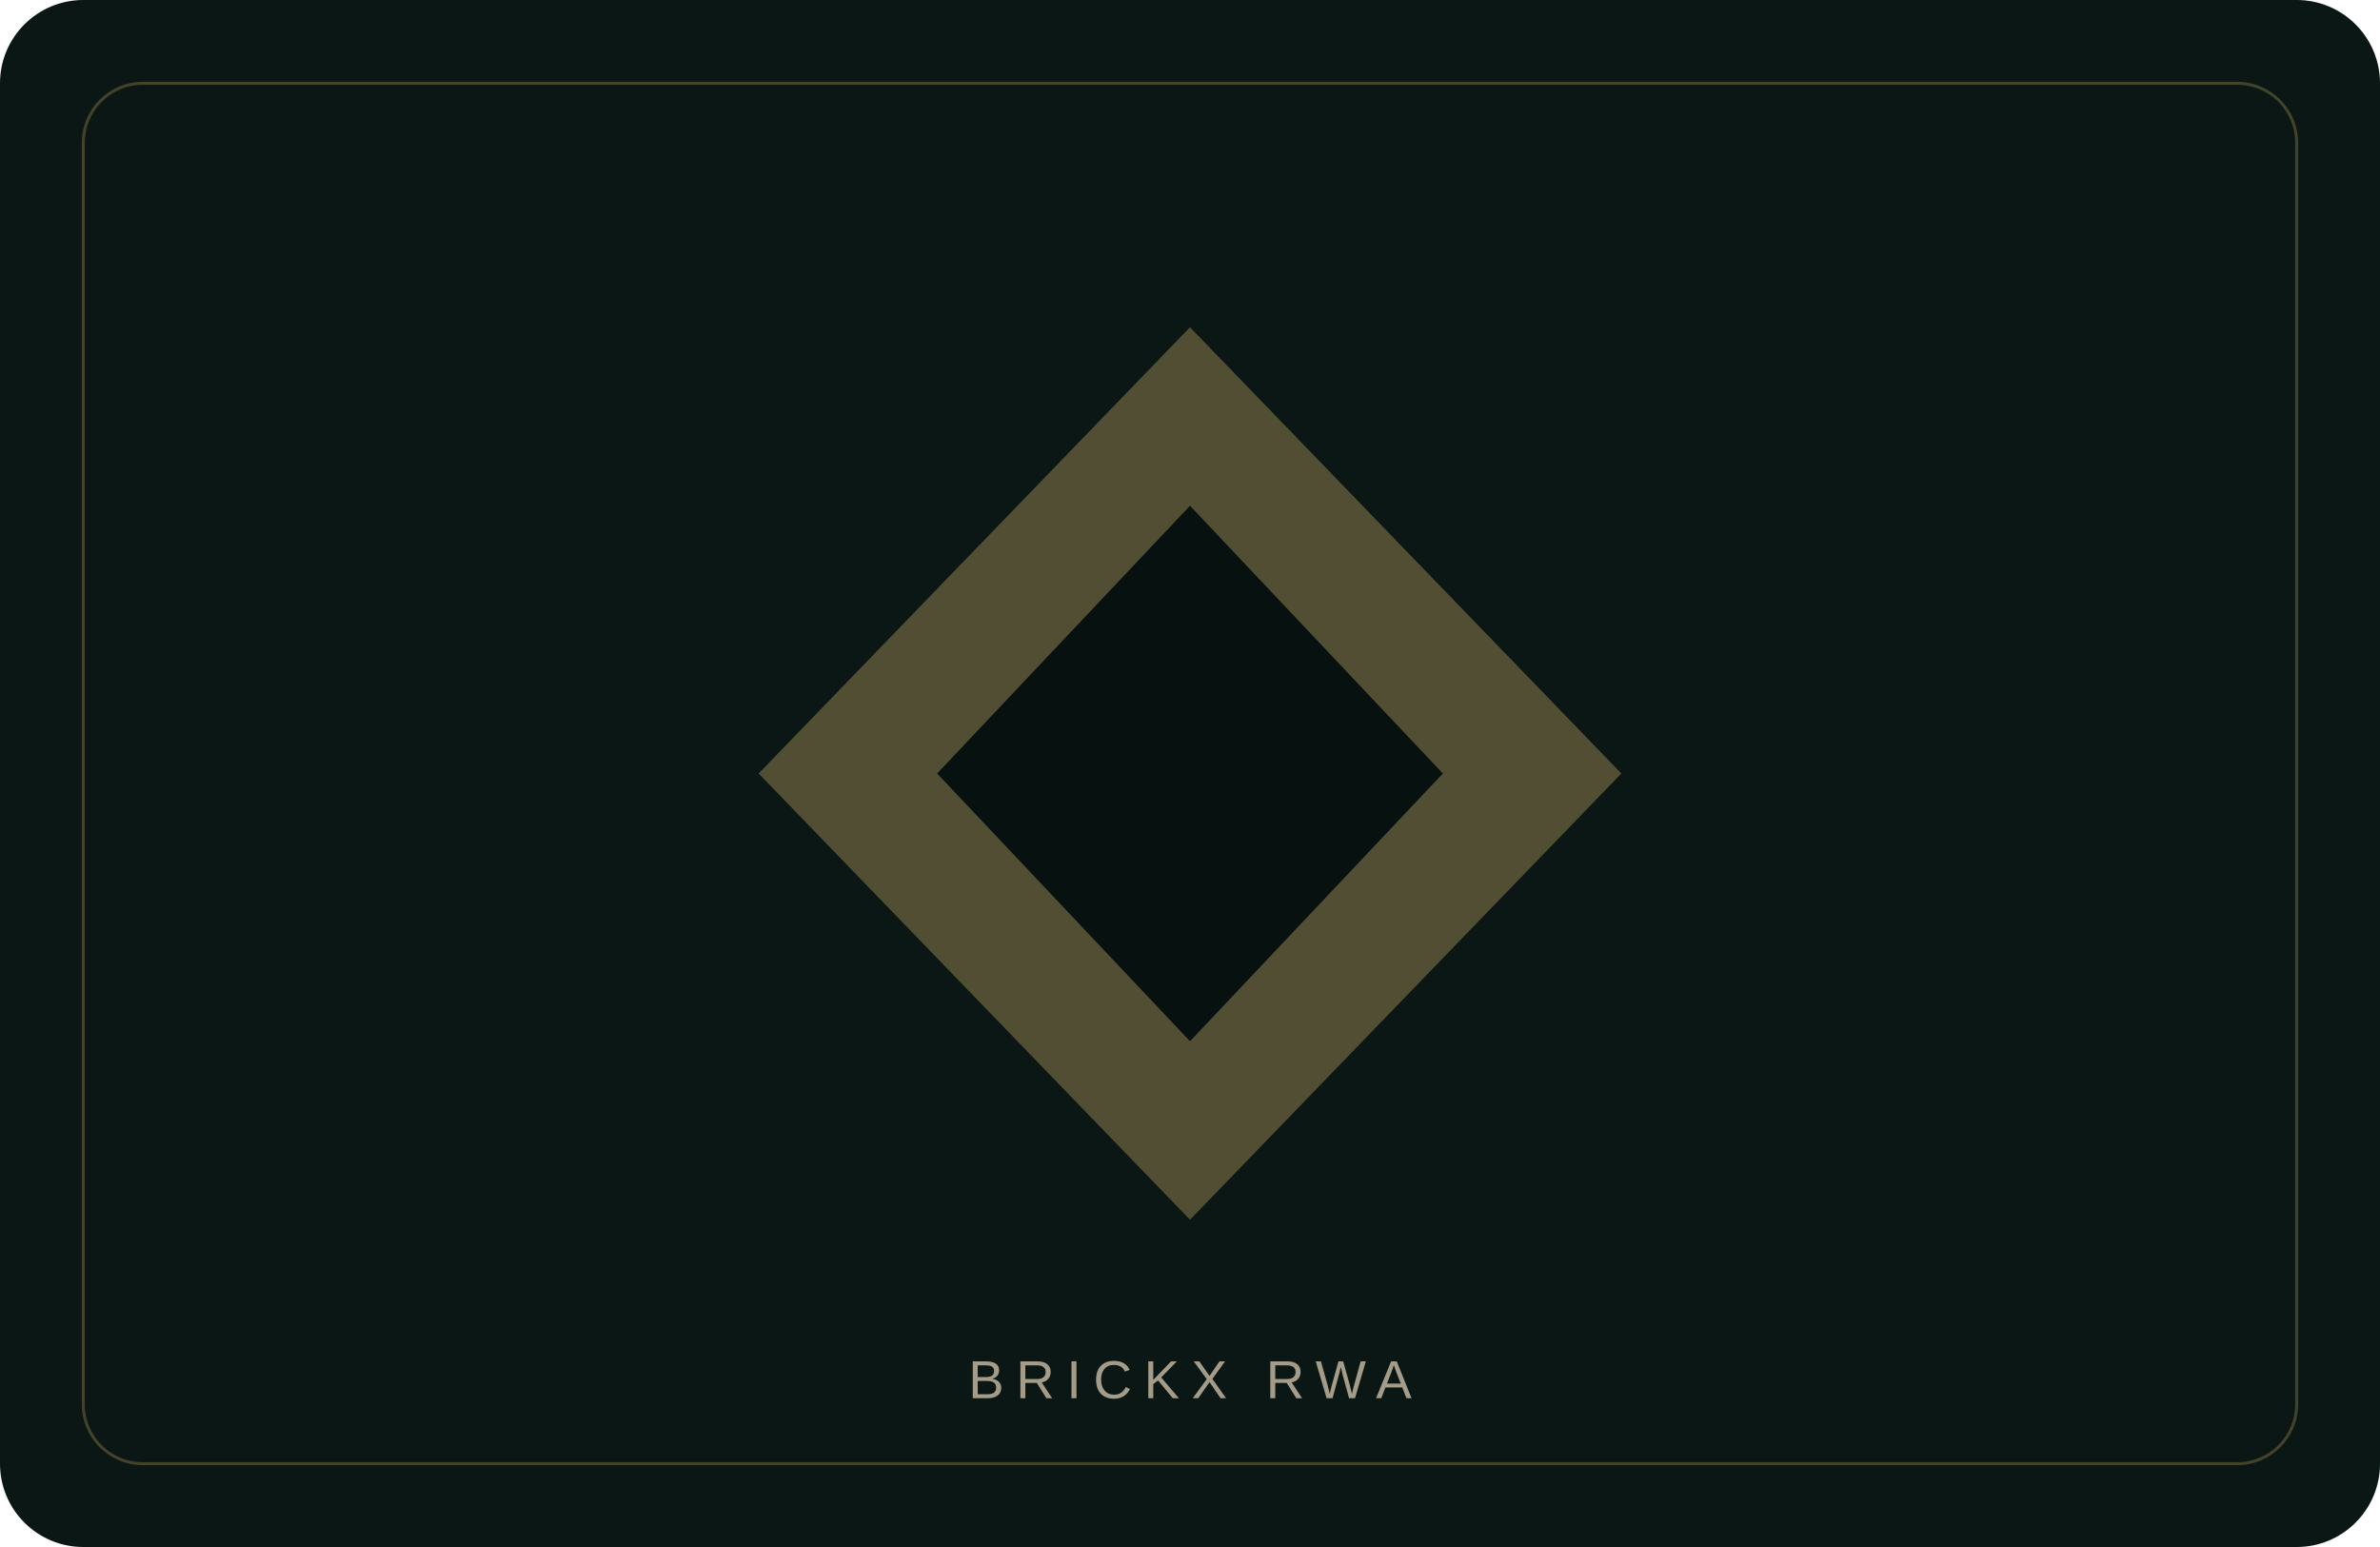
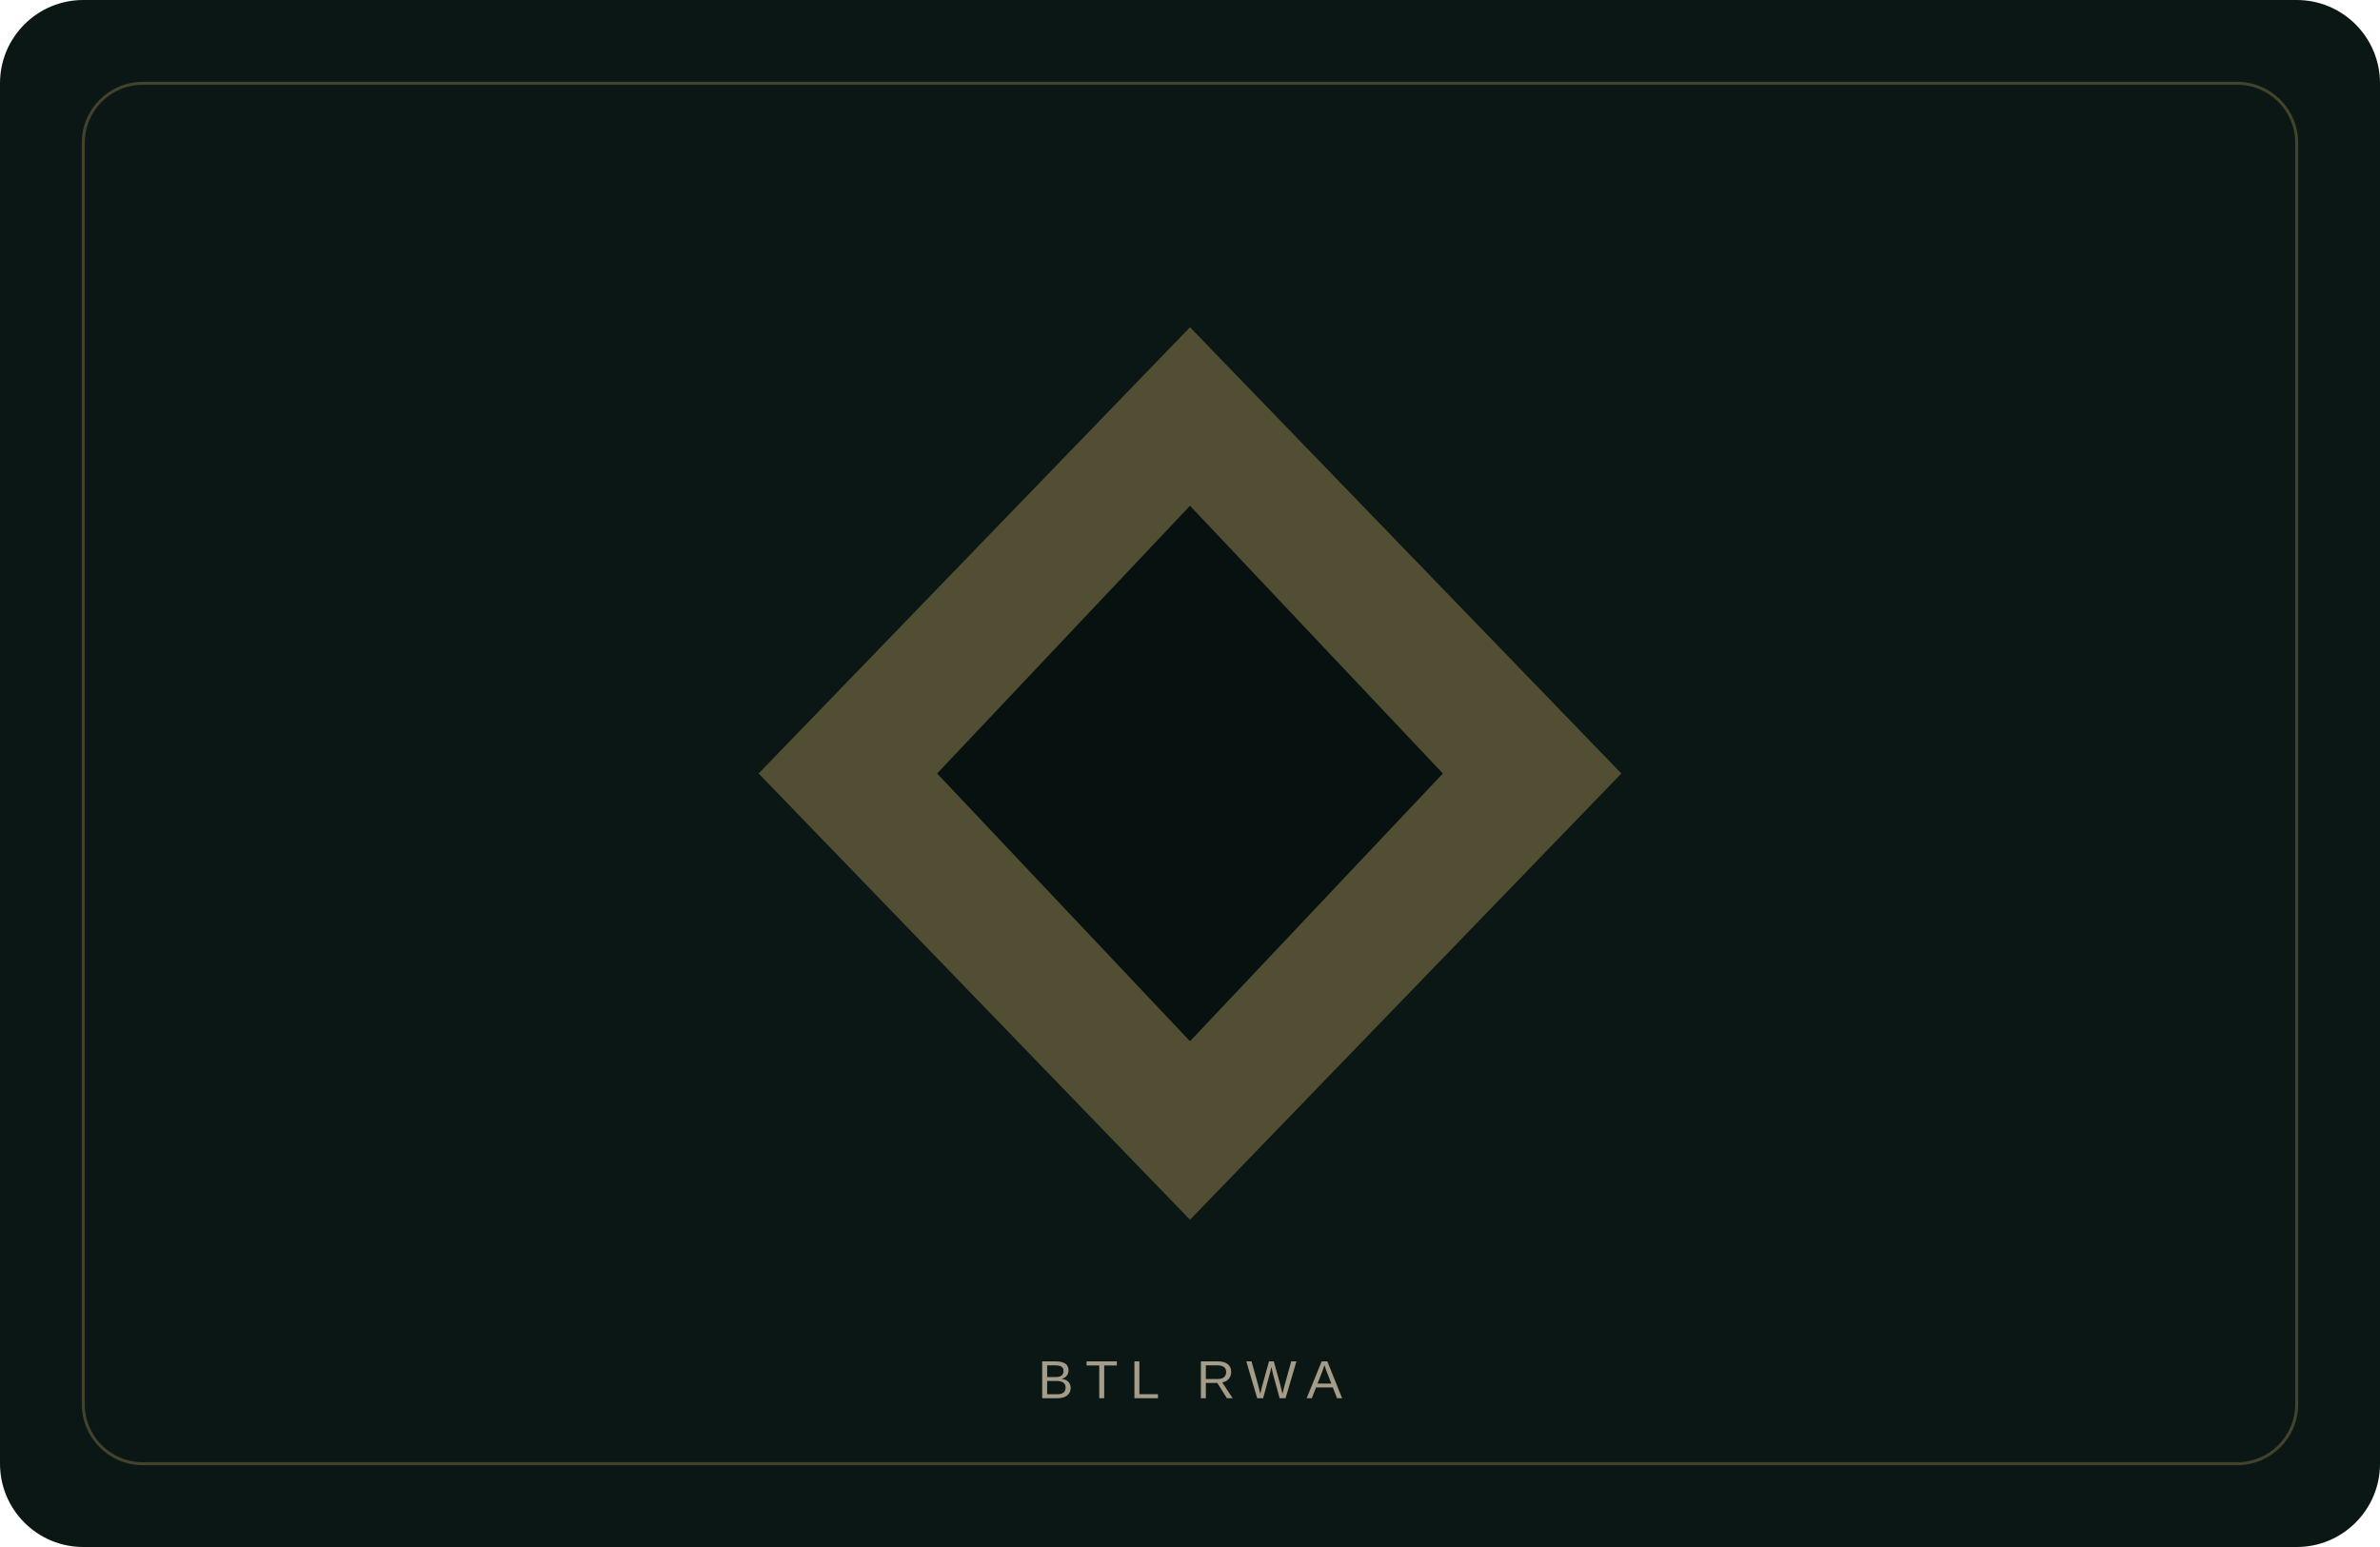
<svg xmlns="http://www.w3.org/2000/svg" width="800" height="520" viewBox="0 0 800 520" fill="none">
  <rect width="800" height="520" rx="28" fill="#0A1714" />
  <rect x="28" y="28" width="744" height="464" rx="20" stroke="#D7B56D" stroke-opacity=".28" />
  <path d="M400 110L545 260L400 410L255 260L400 110Z" fill="#D7B56D" opacity=".35" />
  <path d="M400 170L485 260L400 350L315 260L400 170Z" fill="#07110F" />
-   <text x="400" y="470" fill="#A49C88" text-anchor="middle" font-family="Arial" font-size="18" letter-spacing="4">BRICKX RWA</text>
+   <text x="400" y="470" fill="#A49C88" text-anchor="middle" font-family="Arial" font-size="18" letter-spacing="4">BTL RWA</text>
</svg>
